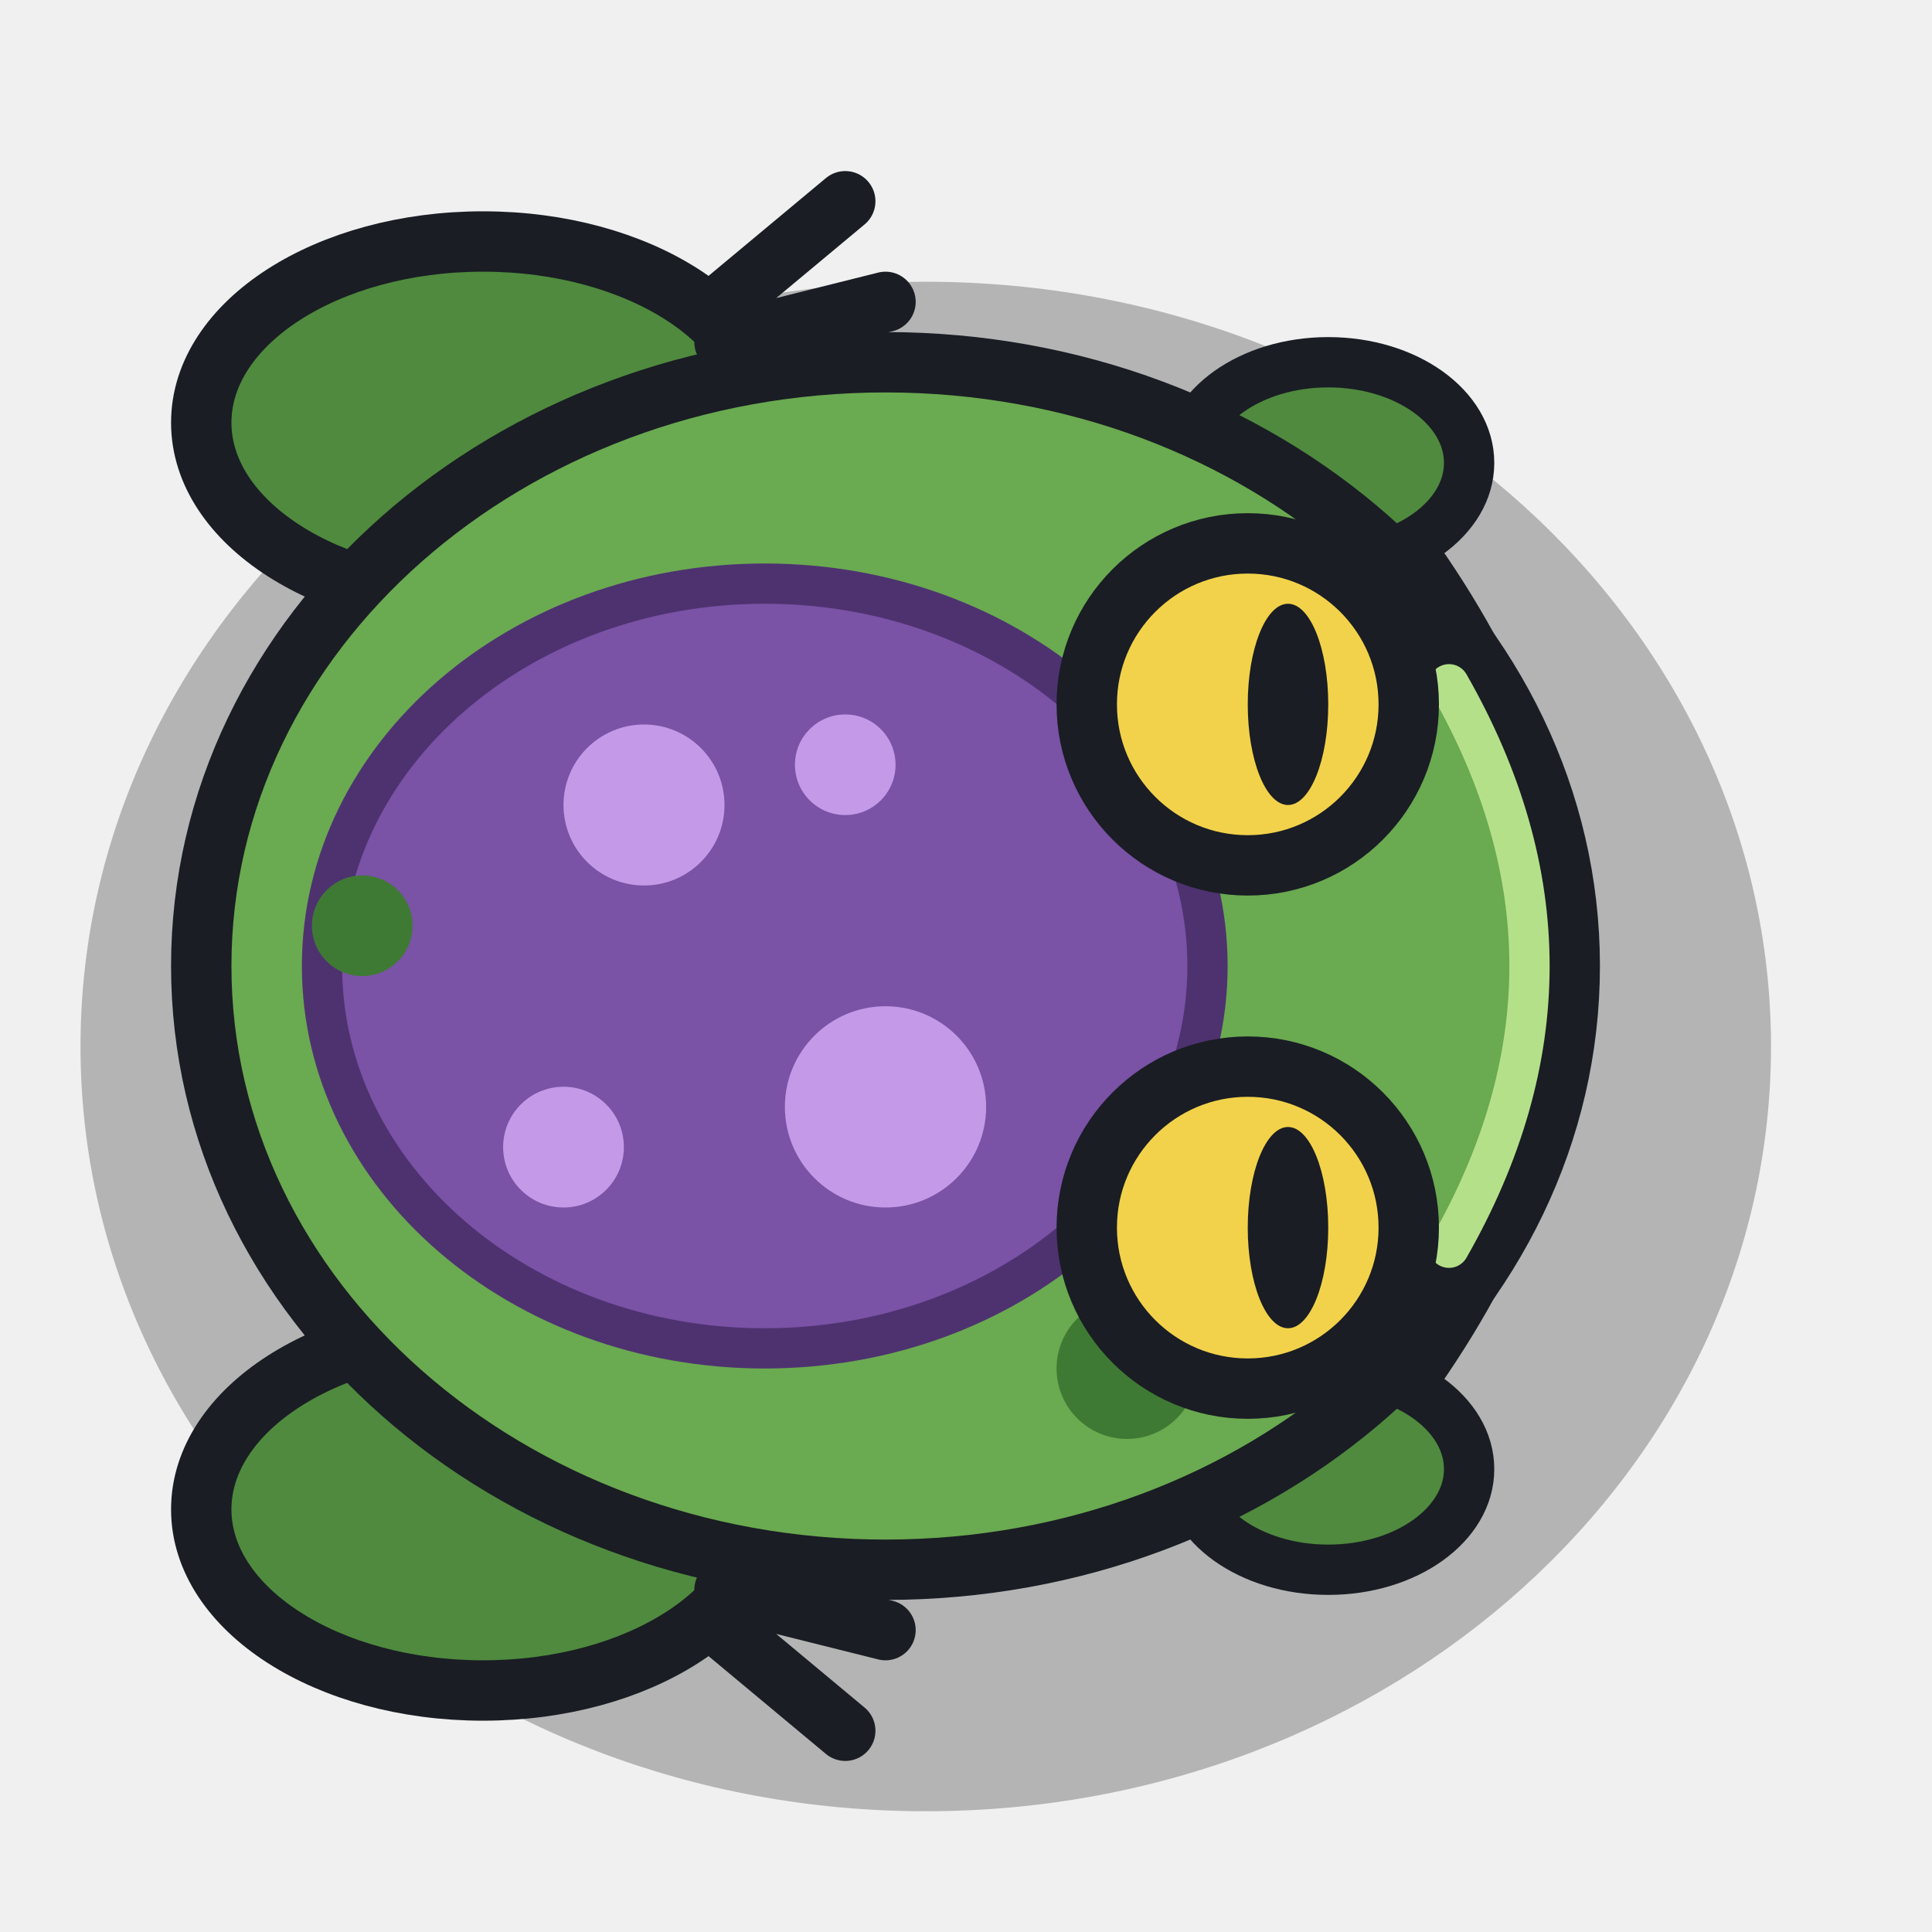
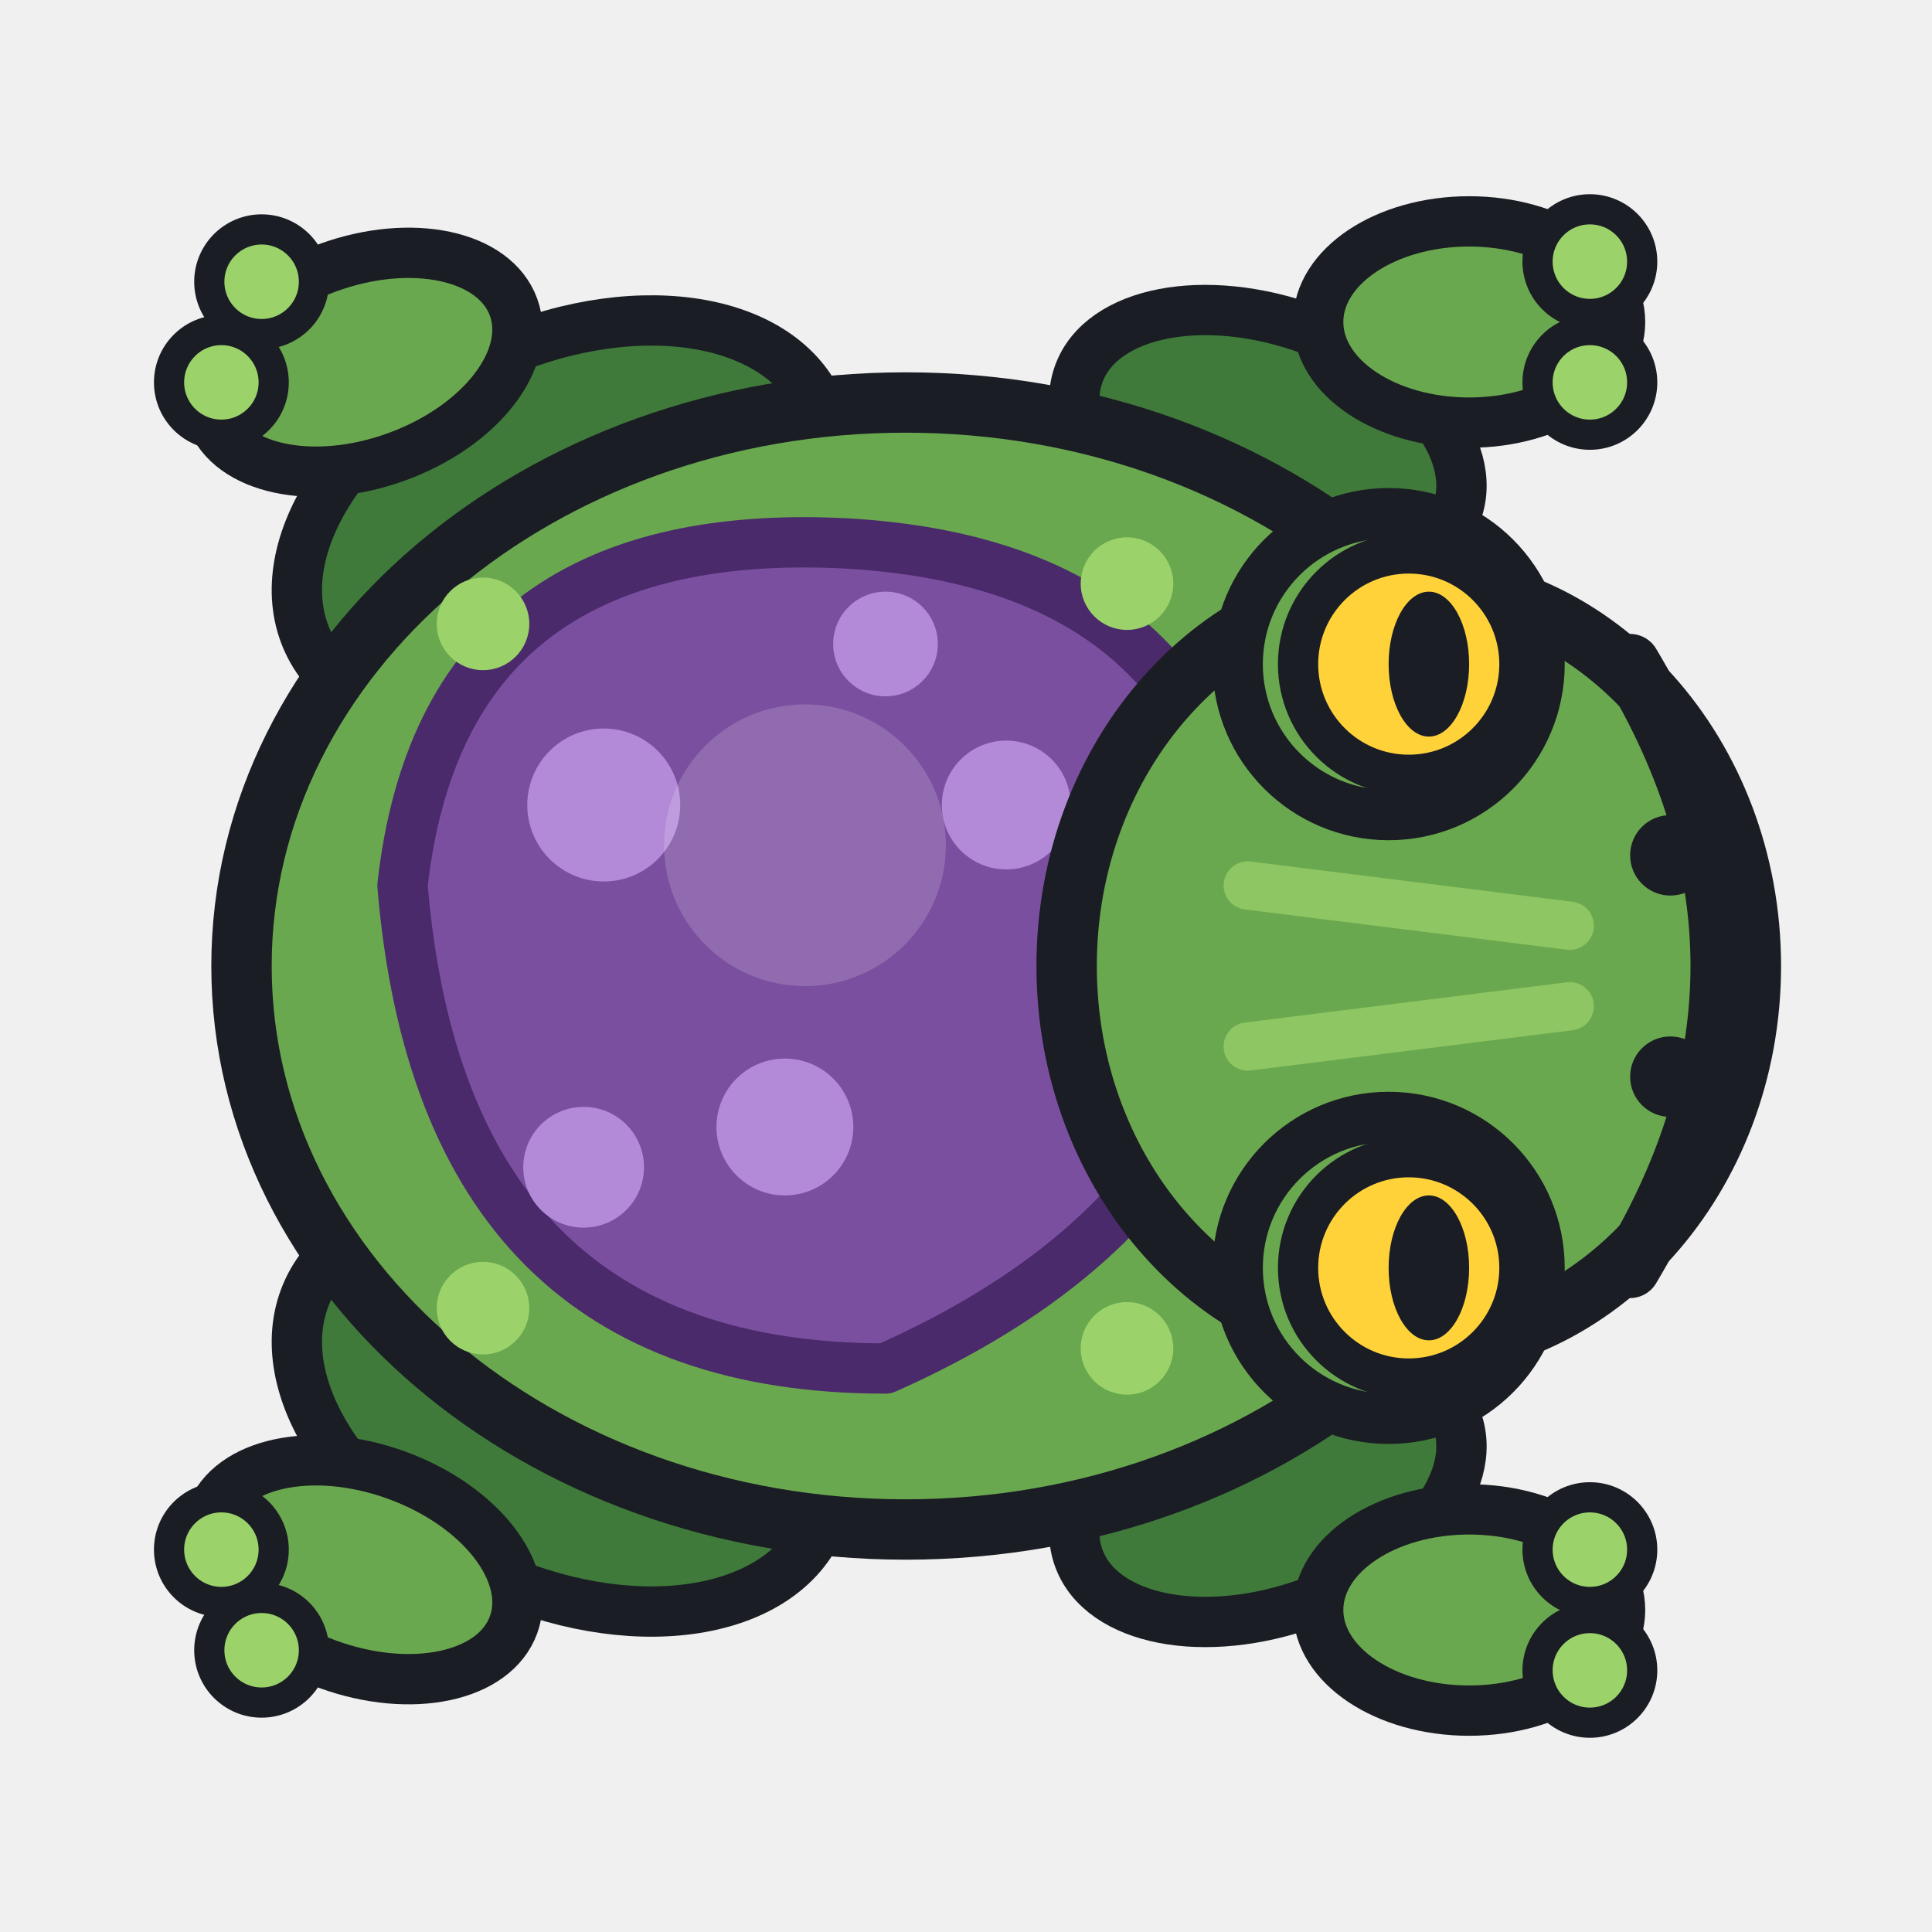
<svg xmlns="http://www.w3.org/2000/svg" width="96" height="96" viewBox="0 0 96 96">
  <g transform="translate(48 48)">
-     <ellipse cx="-2" cy="4" rx="42" ry="38" fill="#000000" opacity="0.25" />
-     <ellipse cx="-24" cy="-27" rx="14" ry="9" fill="#4f8a3e" stroke="#1a1d24" stroke-width="3" />
-     <ellipse cx="-24" cy="27" rx="14" ry="9" fill="#4f8a3e" stroke="#1a1d24" stroke-width="3" />
-     <path d="M -12 -33 L -6 -38 M -12 -31 L -4 -33 M -12 33 L -6 38 M -12 31 L -4 33" stroke="#1a1d24" stroke-width="3" stroke-linecap="round" />
-     <ellipse cx="18" cy="-25" rx="7" ry="5" fill="#4f8a3e" stroke="#1a1d24" stroke-width="2.5" />
-     <ellipse cx="18" cy="25" rx="7" ry="5" fill="#4f8a3e" stroke="#1a1d24" stroke-width="2.5" />
-     <ellipse cx="-4" cy="0" rx="34" ry="30" fill="#6aaa50" stroke="#1a1d24" stroke-width="3" />
-     <ellipse cx="-10" cy="0" rx="22" ry="19" fill="#7a52a6" stroke="#4e3270" stroke-width="2" />
-     <circle cx="-16" cy="-8" r="4" fill="#c49ae8" />
-     <circle cx="-4" cy="7" r="5" fill="#c49ae8" />
-     <circle cx="-20" cy="9" r="3" fill="#c49ae8" />
-     <circle cx="-6" cy="-10" r="2.5" fill="#c49ae8" />
-     <circle cx="10" cy="-18" r="3" fill="#3f7a34" />
-     <circle cx="8" cy="20" r="3.5" fill="#3f7a34" />
-     <circle cx="-30" cy="-2" r="2.5" fill="#3f7a34" />
-     <path d="M 22 -20 Q 36 0 22 20" fill="none" stroke="#1a1d24" stroke-width="3.5" stroke-linecap="round" />
-     <path d="M 24 -14 Q 32 0 24 14" fill="none" stroke="#b5e08a" stroke-width="2" stroke-linecap="round" />
-     <circle cx="14" cy="-13" r="8" fill="#f2d24a" stroke="#1a1d24" stroke-width="3" />
-     <circle cx="14" cy="13" r="8" fill="#f2d24a" stroke="#1a1d24" stroke-width="3" />
-     <ellipse cx="16" cy="-13" rx="2" ry="5" fill="#1a1d24" />
-     <ellipse cx="16" cy="13" rx="2" ry="5" fill="#1a1d24" />
+     <ellipse cx="-20" cy="-22" rx="14" ry="9" transform="rotate(-25 -20 -22)" fill="#3f7a3a" stroke="#1a1d24" stroke-width="2.5" stroke-linejoin="round" stroke-linecap="round" />
+     <ellipse cx="-30" cy="-30" rx="8" ry="5" transform="rotate(-20 -30 -30)" fill="#6aa84f" stroke="#1a1d24" stroke-width="2.5" stroke-linejoin="round" stroke-linecap="round" />
+     <circle cx="-37" cy="-29" r="2.6" fill="#9bd36a" stroke="#1a1d24" stroke-width="1.5" stroke-linejoin="round" stroke-linecap="round" />
+     <circle cx="-35" cy="-34" r="2.6" fill="#9bd36a" stroke="#1a1d24" stroke-width="1.5" stroke-linejoin="round" stroke-linecap="round" />
+     <ellipse cx="15" cy="-26" rx="10" ry="6" transform="rotate(20 15 -26)" fill="#3f7a3a" stroke="#1a1d24" stroke-width="2.5" stroke-linejoin="round" stroke-linecap="round" />
+     <ellipse cx="25" cy="-32" rx="7.5" ry="5" fill="#6aa84f" stroke="#1a1d24" stroke-width="2.5" stroke-linejoin="round" stroke-linecap="round" />
+     <circle cx="31" cy="-29" r="2.6" fill="#9bd36a" stroke="#1a1d24" stroke-width="1.5" stroke-linejoin="round" stroke-linecap="round" />
+     <circle cx="31" cy="-35" r="2.6" fill="#9bd36a" stroke="#1a1d24" stroke-width="1.5" stroke-linejoin="round" stroke-linecap="round" />
+     <ellipse cx="-20" cy="22" rx="14" ry="9" transform="rotate(25 -20 22)" fill="#3f7a3a" stroke="#1a1d24" stroke-width="2.5" stroke-linejoin="round" stroke-linecap="round" />
+     <ellipse cx="-30" cy="30" rx="8" ry="5" transform="rotate(20 -30 30)" fill="#6aa84f" stroke="#1a1d24" stroke-width="2.5" stroke-linejoin="round" stroke-linecap="round" />
+     <circle cx="-37" cy="29" r="2.6" fill="#9bd36a" stroke="#1a1d24" stroke-width="1.5" stroke-linejoin="round" stroke-linecap="round" />
+     <circle cx="-35" cy="34" r="2.6" fill="#9bd36a" stroke="#1a1d24" stroke-width="1.5" stroke-linejoin="round" stroke-linecap="round" />
+     <ellipse cx="15" cy="26" rx="10" ry="6" transform="rotate(-20 15 26)" fill="#3f7a3a" stroke="#1a1d24" stroke-width="2.5" stroke-linejoin="round" stroke-linecap="round" />
+     <ellipse cx="25" cy="32" rx="7.5" ry="5" fill="#6aa84f" stroke="#1a1d24" stroke-width="2.5" stroke-linejoin="round" stroke-linecap="round" />
+     <circle cx="31" cy="29" r="2.6" fill="#9bd36a" stroke="#1a1d24" stroke-width="1.5" stroke-linejoin="round" stroke-linecap="round" />
+     <circle cx="31" cy="35" r="2.6" fill="#9bd36a" stroke="#1a1d24" stroke-width="1.5" stroke-linejoin="round" stroke-linecap="round" />
+     <ellipse cx="-3" cy="0" rx="33" ry="28" fill="#6aa84f" stroke="#1a1d24" stroke-width="3" stroke-linejoin="round" stroke-linecap="round" />
+     <path d="M -28 -4 Q -26 -22 -6 -21 Q 12 -20 14 -4 Q 14 12 -4 20 Q -26 20 -28 -4 Z" fill="#7b4fa0" stroke="#4a2a6a" stroke-width="2.5" stroke-linejoin="round" />
+     <circle cx="-18" cy="-8" r="3.8" fill="#b38ad8" />
+     <circle cx="-9" cy="8" r="3.4" fill="#b38ad8" />
+     <circle cx="2" cy="-8" r="3.2" fill="#b38ad8" />
+     <circle cx="-19" cy="10" r="3" fill="#b38ad8" />
+     <circle cx="-4" cy="-16" r="2.6" fill="#b38ad8" />
+     <circle cx="-24" cy="-17" r="2.3" fill="#9bd36a" />
+     <circle cx="-24" cy="17" r="2.3" fill="#9bd36a" />
+     <circle cx="8" cy="19" r="2.3" fill="#9bd36a" />
+     <circle cx="8" cy="-19" r="2.3" fill="#9bd36a" />
+     <circle cx="-8" cy="-6" r="7" fill="#ffffff" opacity="0.16" />
+     <ellipse cx="22" cy="0" rx="17" ry="19" fill="#6aa84f" stroke="#1a1d24" stroke-width="3" stroke-linejoin="round" stroke-linecap="round" />
+     <path d="M 33 -15 Q 42 0 33 15" fill="none" stroke="#1a1d24" stroke-width="3" stroke-linecap="round" />
+     <path d="M 14 -4 L 30 -2 M 14 4 L 30 2" stroke="#9bd36a" stroke-width="2.4" stroke-linecap="round" opacity="0.7" />
+     <circle cx="35" cy="-5.5" r="2" fill="#1a1d24" />
+     <circle cx="35" cy="5.5" r="2" fill="#1a1d24" />
+     <circle cx="21" cy="-15" r="7.5" fill="#6aa84f" stroke="#1a1d24" stroke-width="2.5" stroke-linejoin="round" stroke-linecap="round" />
+     <circle cx="22" cy="-15" r="5.5" fill="#ffd23a" stroke="#1a1d24" stroke-width="2" />
+     <ellipse cx="23" cy="-15" rx="2" ry="3.6" fill="#1a1d24" />
+     <circle cx="21" cy="15" r="7.5" fill="#6aa84f" stroke="#1a1d24" stroke-width="2.5" stroke-linejoin="round" stroke-linecap="round" />
+     <circle cx="22" cy="15" r="5.5" fill="#ffd23a" stroke="#1a1d24" stroke-width="2" />
+     <ellipse cx="23" cy="15" rx="2" ry="3.6" fill="#1a1d24" />
  </g>
</svg>
